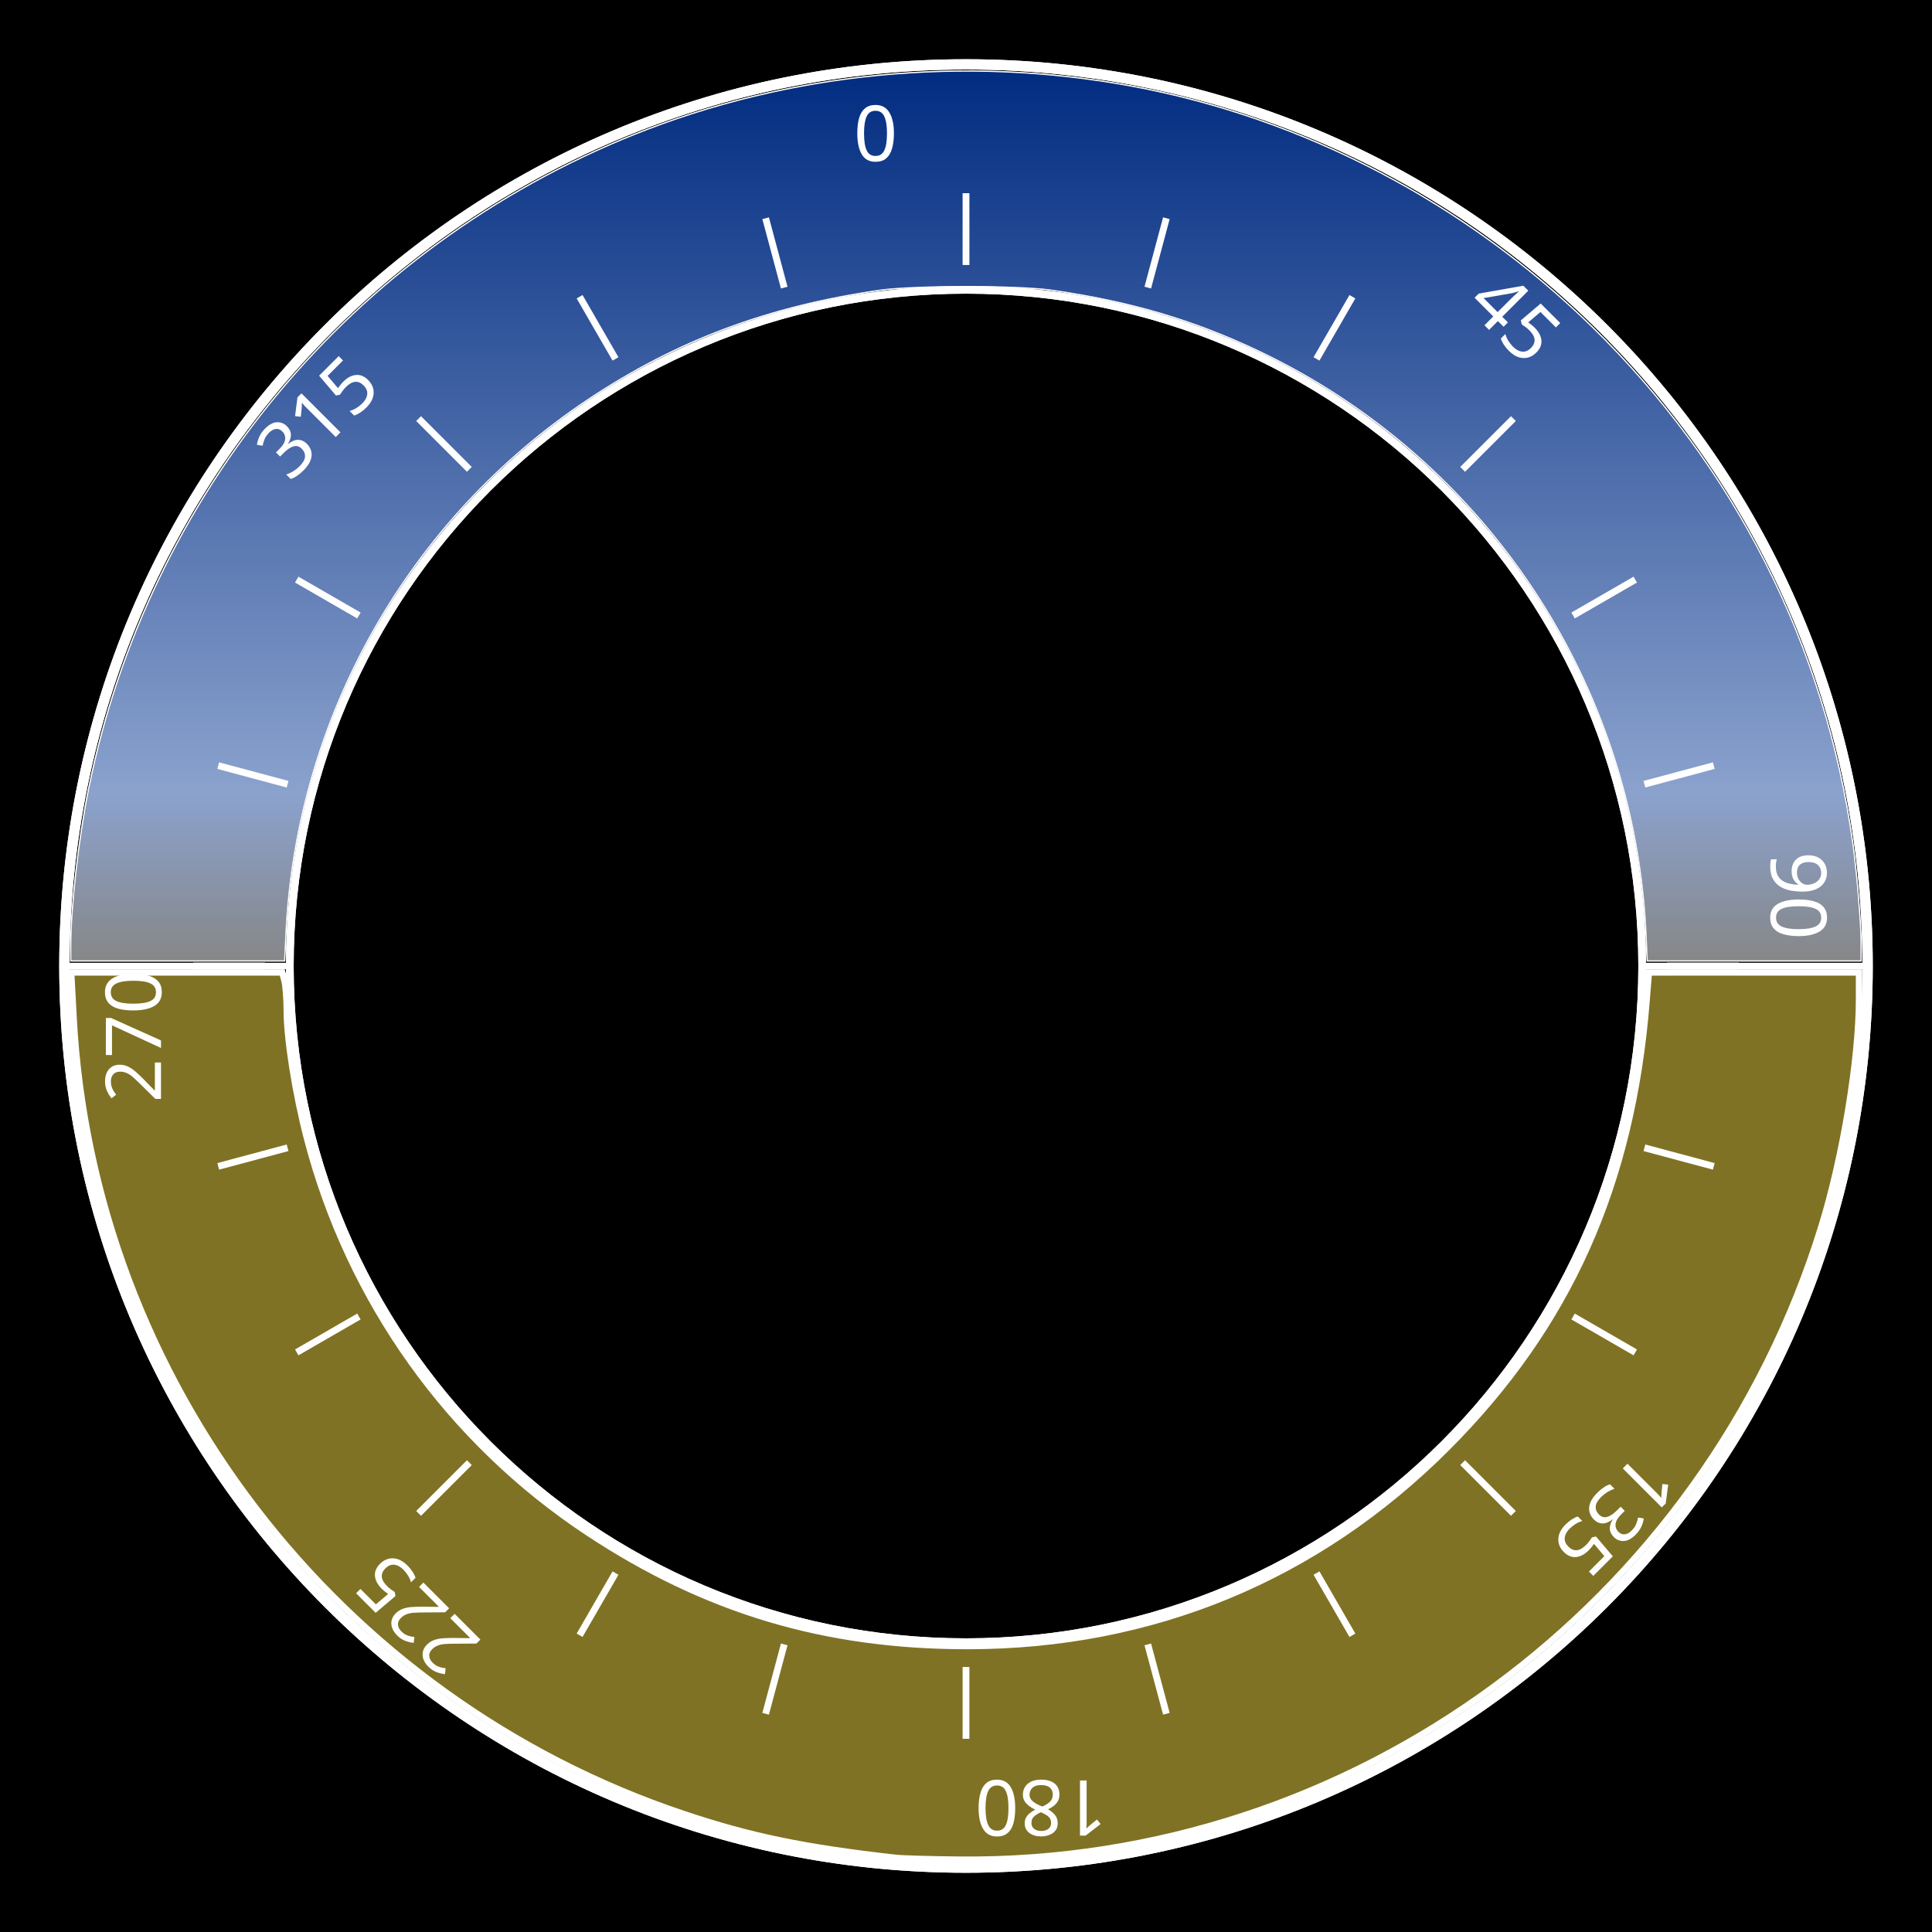
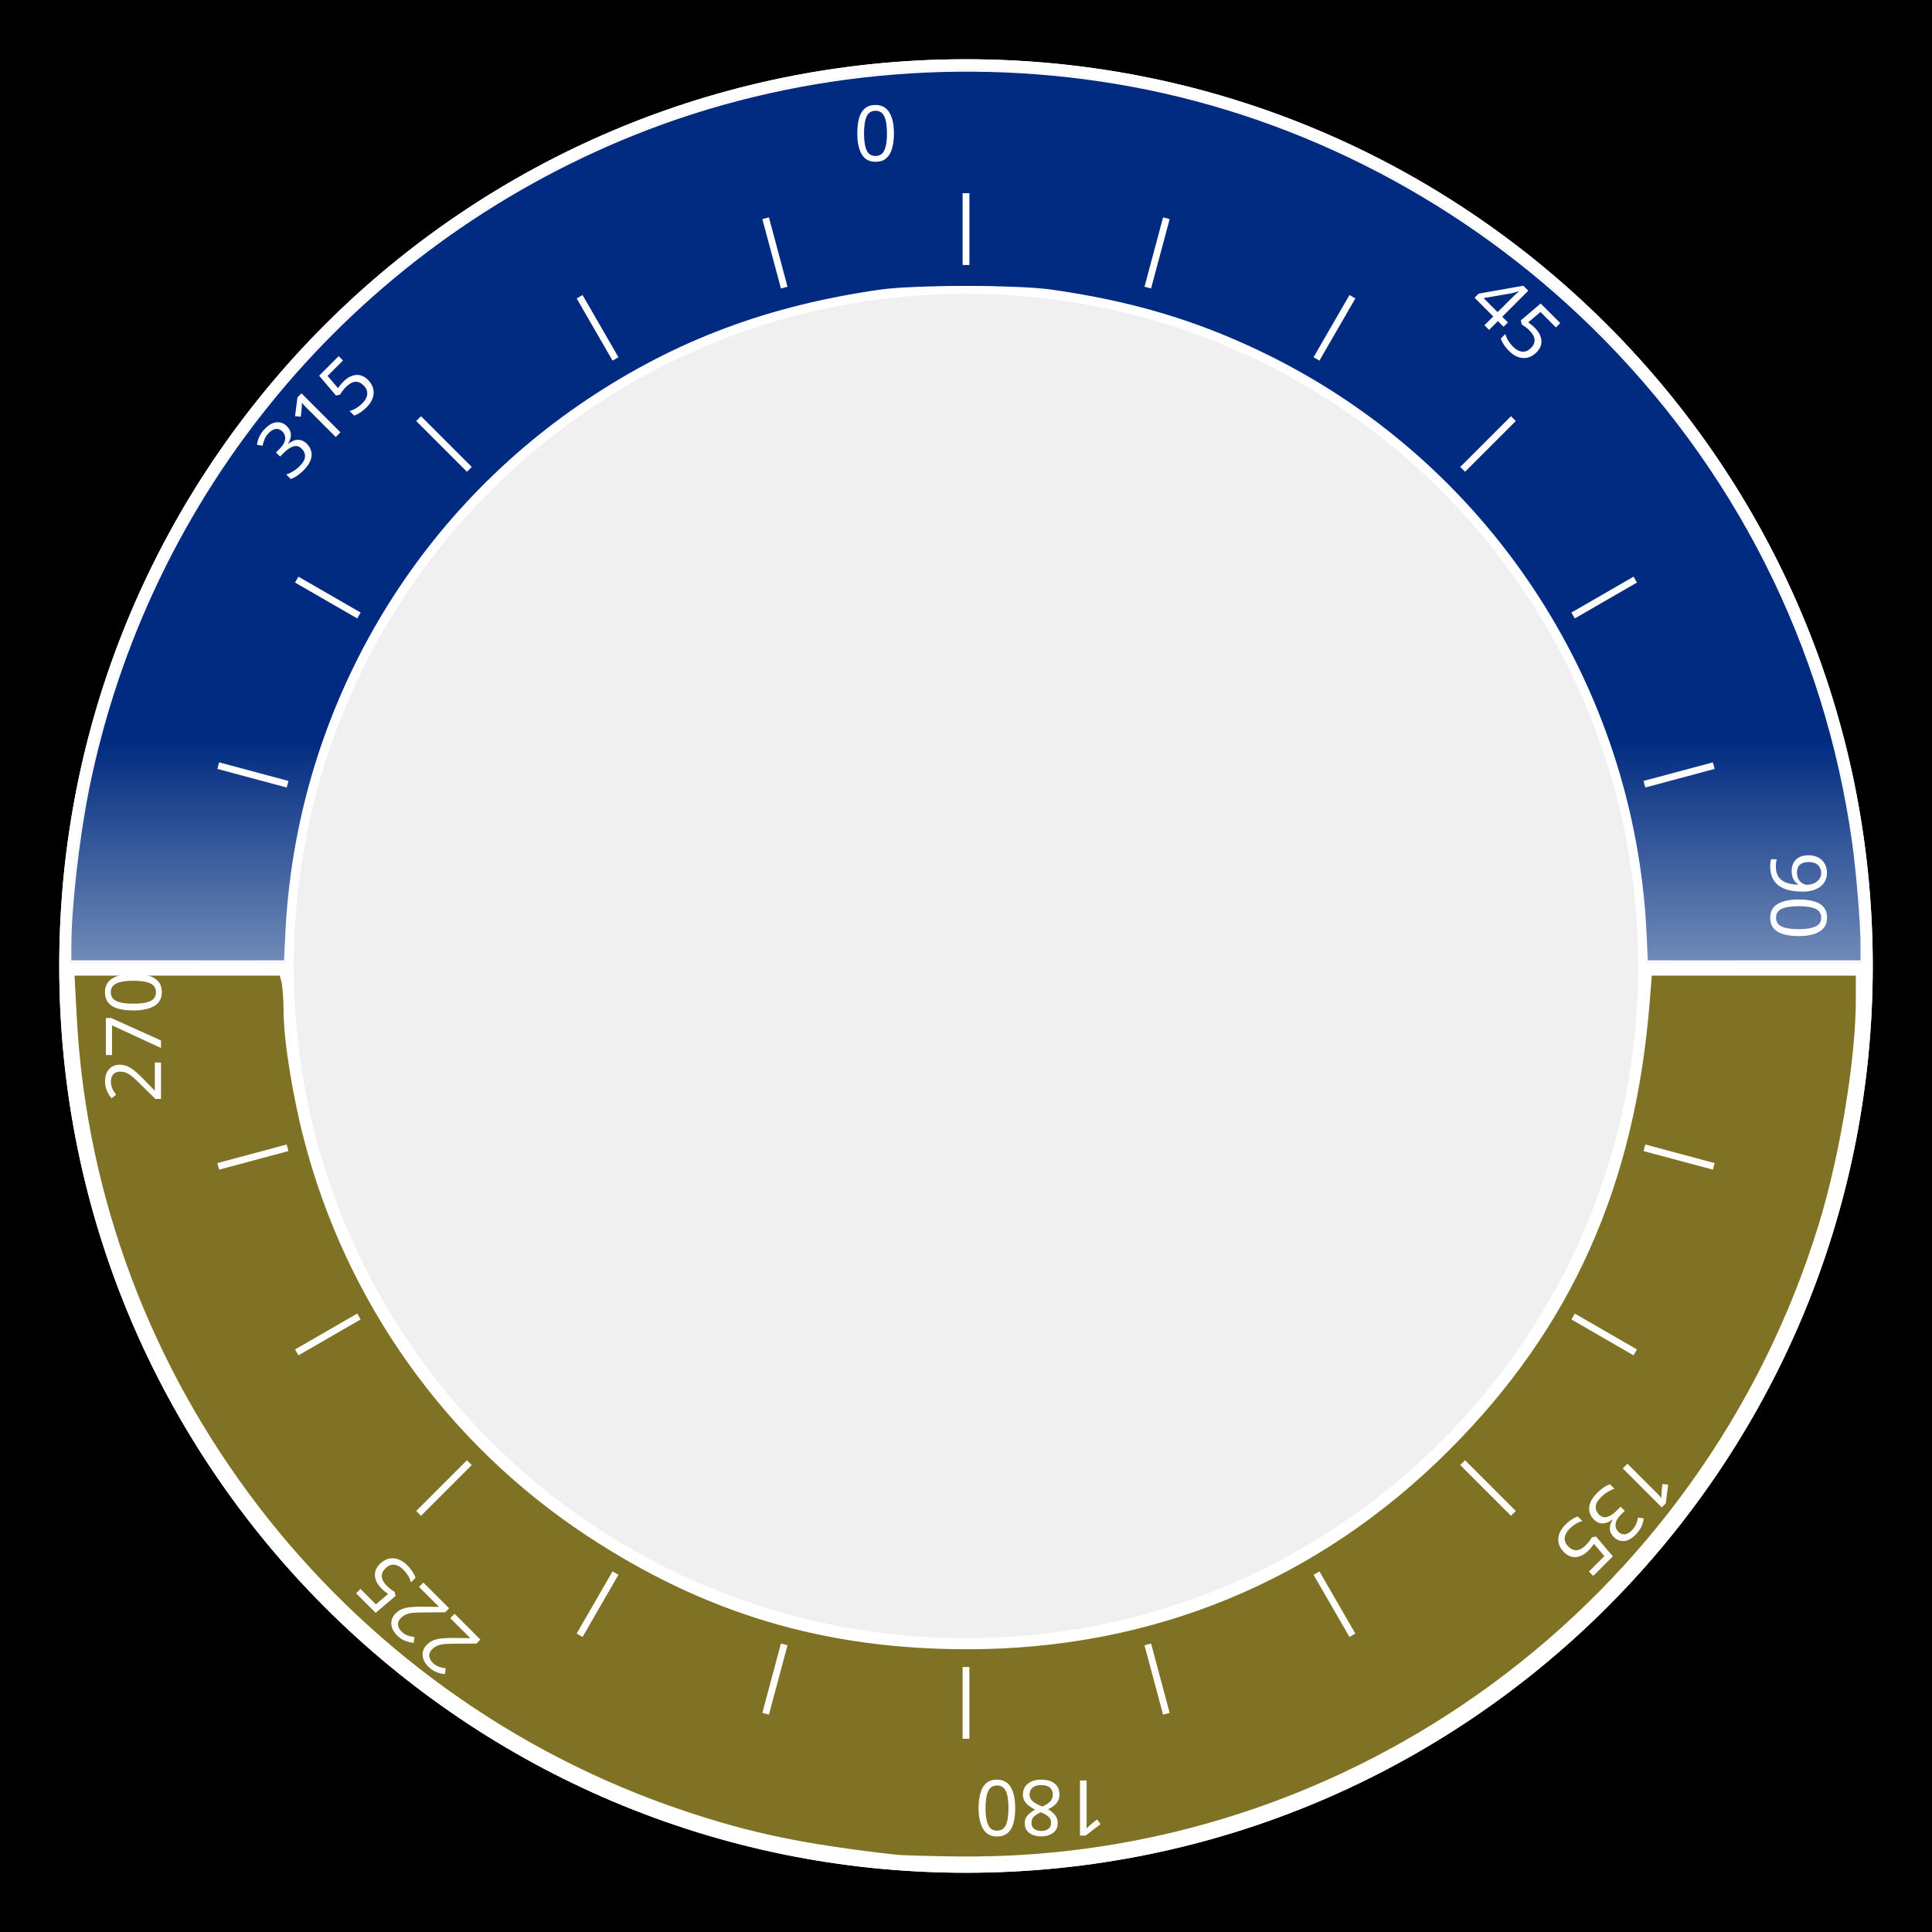
<svg xmlns="http://www.w3.org/2000/svg" xmlns:xlink="http://www.w3.org/1999/xlink" width="300" height="300" id="svg2" version="1.1">
  <defs id="defs4">
    <linearGradient id="linearGradient6375">
      <stop style="stop-color:#002b80;stop-opacity:1" offset="0" id="stop6377" />
-       <stop id="stop6383" offset="0.809" style="stop-color:#8ba2cd;stop-opacity:1" />
-       <stop style="stop-color:#868686;stop-opacity:1" offset="1" id="stop6379" />
+       <stop style="stop-color:#738cb8;stop-opacity:1" offset="1" id="stop6379" />
    </linearGradient>
    <linearGradient id="linearGradient6367">
      <stop style="stop-color:#868686;stop-opacity:1" offset="0" id="stop6369" />
      <stop id="stop6371" offset="0.143" style="stop-color:#8ba2cd;stop-opacity:1" />
      <stop id="stop6373" offset="1" style="stop-color:#002b80;stop-opacity:1" />
    </linearGradient>
    <linearGradient id="linearGradient5176">
      <stop id="stop5184" offset="0" style="stop-color:#def8ff;stop-opacity:0.498;" />
      <stop style="stop-color:#4068b8;stop-opacity:0.247;" offset="0.536" id="stop5186" />
      <stop style="stop-color:#002b80;stop-opacity:0;" offset="1" id="stop5180" />
    </linearGradient>
-     <linearGradient xlink:href="#linearGradient6367" id="linearGradient5851" gradientUnits="userSpaceOnUse" x1="150" y1="150" x2="150" y2="10" />
-     <linearGradient xlink:href="#linearGradient6375" id="linearGradient6381" x1="150" y1="10" x2="150" y2="150" gradientUnits="userSpaceOnUse" />
+     <linearGradient xlink:href="#linearGradient6375" id="linearGradient6381" x1="150" y1="115" x2="150" y2="150" gradientUnits="userSpaceOnUse" />
  </defs>
-   <g id="layer3" style="display:inline">
+   <g id="layer3" style="display:none">
    <rect style="opacity:0;fill:#000000;fill-opacity:1;stroke:#000000;stroke-width:7.348;stroke-miterlimit:4;stroke-opacity:1;stroke-dasharray:none" id="rect5587" width="225" height="230" x="-80" y="60" />
    <rect style="fill:#000000;fill-opacity:1;stroke:#000000;stroke-width:1;stroke-linejoin:miter;stroke-miterlimit:4;stroke-opacity:1;stroke-dasharray:none" id="rect4377" width="300" height="305" x="0" y="0" />
  </g>
  <g id="layer1" transform="translate(0,-752.3622)" style="display:inline">
    <path style="fill:#000000;fill-opacity:1;fill-rule:evenodd;stroke:none" d="m 0,752.362 0,300 300,0 0,-300 -300,0 z m 150,10 c 77.32,0 140,62.68 140,140 0,77.32 -62.68,140 -140,140 -77.32,0 -140,-62.68 -140,-140 0,-77.32 62.68,-140 140,-140 z" id="rect2987" />
  </g>
  <g style="display:inline" id="g4503">
    <path id="path4507" d="M 290,150 C 290,227.32 227.32,290 150,290 72.68,290 10,227.32 10,150 10,72.68 72.68,10 150,10 c 77.32,0 140,62.68 140,140 l 0,0 z" style="fill:none;stroke:#ffffff;stroke-width:1.601;stroke-opacity:1;display:inline" />
    <path style="fill:none;stroke:#ffffff;stroke-width:1.2;stroke-opacity:1;display:inline" d="M 255,150 C 255,207.99 207.99,255 150,255 92.01,255 45,207.99 45,150 45,92.01 92.01,45 150,45 c 57.99,0 105,47.01 105,105 l 0,0 z" id="path4597" />
    <path style="fill:#ffffff;stroke:#ffffff;stroke-width:1px;stroke-linecap:butt;stroke-linejoin:miter;stroke-opacity:1" d="m 45,150 -35,0 0,0 0,0 0,0" id="path4645" />
    <path style="fill:#ffffff;stroke:#ffffff;stroke-width:1px;stroke-linecap:butt;stroke-linejoin:miter;stroke-opacity:1" d="m 255,150 35,0 0,0" id="path4647" />
    <path style="fill:url(#linearGradient6381);fill-opacity:1;stroke:#ffffff;stroke-width:0.2;stroke-linejoin:miter;stroke-miterlimit:4;stroke-opacity:1;stroke-dasharray:none" d="m 10.98,146.848 c 0.01,-5.965 1.218,-16.657 2.734,-24.198 C 22.969,76.624 54.747,38.456 98.434,20.898 122.53,11.213 149.728,8.56 175.695,13.36 c 26.62,4.921 51.772,18.056 71.476,37.327 22.187,21.699 36.241,49.505 40.534,80.197 0.63,4.505 1.289,12.49 1.293,15.677 l 0.004,2.657 -16.614,0 -16.614,0 -0.187,-4.093 c -1.774,-38.925 -24.865,-73.769 -59.994,-90.532 -10.241,-4.887 -20.104,-7.79 -32.392,-9.535 -5.167,-0.734 -21.257,-0.734 -26.424,0 C 119.401,47.526 105.155,52.843 91.397,61.996 63.414,80.612 45.993,111.393 44.404,145.029 l -0.198,4.188 -16.615,0 -16.615,0 0.004,-2.37 0,0 z" id="path4650" />
-     <path style="fill:#7f7224;fill-opacity:1;stroke:#ffffff;stroke-width:1;stroke-linejoin:miter;stroke-miterlimit:4;stroke-opacity:1;stroke-dasharray:none;stroke-linecap:round" d="m 139.034,288.491 c -14.27,-1.627 -22.4,-3.307 -32.784,-6.775 C 52.325,263.705 14.43,214.283 11.424,158.043 l -0.377,-7.048 16.392,0 16.392,0 0.346,1.292 c 0.191,0.711 0.351,2.843 0.357,4.739 0.013,4.445 1.361,12.904 3.158,19.818 6.543,25.173 22.064,46.918 43.664,61.174 18.28,12.065 36.757,17.581 58.879,17.577 28.667,-0.005 54.237,-10.572 74.42,-30.755 18.934,-18.934 28.749,-40.892 31.019,-69.394 l 0.355,-4.452 16.322,0 16.322,0 0,4.168 c 0,9.352 -2.484,24.411 -5.804,35.181 -18.156,58.908 -72.837,99.077 -133.988,98.429 -4.469,-0.047 -8.9,-0.174 -9.848,-0.283 z" id="path4656" />
+     <path style="fill:#7f7224;fill-opacity:1;stroke:#ffffff;stroke-width:1;stroke-linecap:round;stroke-linejoin:miter;stroke-miterlimit:4;stroke-opacity:1;stroke-dasharray:none" d="m 139.034,288.491 c -14.27,-1.627 -22.4,-3.307 -32.784,-6.775 C 52.325,263.705 14.43,214.283 11.424,158.043 l -0.377,-7.048 16.392,0 16.392,0 0.346,1.292 c 0.191,0.711 0.351,2.843 0.357,4.739 0.013,4.445 1.361,12.904 3.158,19.818 6.543,25.173 22.064,46.918 43.664,61.174 18.28,12.065 36.757,17.581 58.879,17.577 28.667,-0.005 54.237,-10.572 74.42,-30.755 18.934,-18.934 28.749,-40.892 31.019,-69.394 l 0.355,-4.452 16.322,0 16.322,0 0,4.168 c 0,9.352 -2.484,24.411 -5.804,35.181 -18.156,58.908 -72.837,99.077 -133.988,98.429 -4.469,-0.047 -8.9,-0.174 -9.848,-0.283 z" id="path4656" />
+   </g>
+   <g id="g6387" style="display:none">
+     <path style="fill:none;stroke:#ffffff;stroke-width:1.601;stroke-opacity:1;display:inline" d="M 290,150 C 290,227.32 227.32,290 150,290 72.68,290 10,227.32 10,150 10,72.68 72.68,10 150,10 c 77.32,0 140,62.68 140,140 l 0,0 z" id="path6389" />
+     <path id="path6391" d="M 255,150 C 255,207.99 207.99,255 150,255 92.01,255 45,207.99 45,150 45,92.01 92.01,45 150,45 c 57.99,0 105,47.01 105,105 l 0,0 z" style="fill:none;stroke:#ffffff;stroke-width:1.2;stroke-opacity:1;display:inline" />
+     <path id="path6393" d="m 45,150 -35,0 0,0 0,0 0,0" style="fill:#ffffff;stroke:#ffffff;stroke-width:1px;stroke-linecap:butt;stroke-linejoin:miter;stroke-opacity:1" />
+     <path id="path6395" d="m 255,150 35,0 0,0" style="fill:#ffffff;stroke:#ffffff;stroke-width:1px;stroke-linecap:butt;stroke-linejoin:miter;stroke-opacity:1" />
+     <path id="path6397" d="m 10.98,146.848 c 0.01,-5.965 1.218,-16.657 2.734,-24.198 C 22.969,76.624 54.747,38.456 98.434,20.898 122.53,11.213 149.728,8.56 175.695,13.36 c 26.62,4.921 51.772,18.056 71.476,37.327 22.187,21.699 36.241,49.505 40.534,80.197 0.63,4.505 1.289,12.49 1.293,15.677 l 0.004,2.657 -16.614,0 -16.614,0 -0.187,-4.093 c -1.774,-38.925 -24.865,-73.769 -59.994,-90.532 -10.241,-4.887 -20.104,-7.79 -32.392,-9.535 -5.167,-0.734 -21.257,-0.734 -26.424,0 C 119.401,47.526 105.155,52.843 91.397,61.996 63.414,80.612 45.993,111.393 44.404,145.029 l -0.198,4.188 -16.615,0 -16.615,0 0.004,-2.37 0,0 z" style="fill:#17171d;fill-opacity:1;stroke:#ffffff;stroke-width:0.2;stroke-linejoin:miter;stroke-miterlimit:4;stroke-opacity:1;stroke-dasharray:none" />
+     <path id="path6399" d="m 139.034,288.491 c -14.27,-1.627 -22.4,-3.307 -32.784,-6.775 C 52.325,263.705 14.43,214.283 11.424,158.043 l -0.377,-7.048 16.392,0 16.392,0 0.346,1.292 c 0.191,0.711 0.351,2.843 0.357,4.739 0.013,4.445 1.361,12.904 3.158,19.818 6.543,25.173 22.064,46.918 43.664,61.174 18.28,12.065 36.757,17.581 58.879,17.577 28.667,-0.005 54.237,-10.572 74.42,-30.755 18.934,-18.934 28.749,-40.892 31.019,-69.394 l 0.355,-4.452 16.322,0 16.322,0 0,4.168 c 0,9.352 -2.484,24.411 -5.804,35.181 -18.156,58.908 -72.837,99.077 -133.988,98.429 -4.469,-0.047 -8.9,-0.174 -9.848,-0.283 z" style="fill:#17171d;fill-opacity:1;stroke:#ffffff;stroke-width:1;stroke-linecap:round;stroke-linejoin:miter;stroke-miterlimit:4;stroke-opacity:1;stroke-dasharray:none" />
+     <path style="fill:#17171d;fill-opacity:1;stroke:#ffffff;stroke-width:1;stroke-linecap:round;stroke-linejoin:miter;stroke-miterlimit:4;stroke-opacity:1;stroke-dasharray:none" id="path6909" d="m -65,120 8.66,15 -17.321,0 z" transform="translate(215,-75)" />
  </g>
  <g id="layer2" style="display:inline">
    <g id="g4381">
      <path id="path3813" d="M 290,150 C 290,227.32 227.32,290 150,290 72.68,290 10,227.32 10,150 10,72.68 72.68,10 150,10 c 77.32,0 140,62.68 140,140 l 0,0 z" style="fill:none;stroke:#ffffff;stroke-width:1.601;stroke-opacity:1;display:inline" />
      <text id="text3834" y="25" x="150" style="font-size:12px;font-style:normal;font-weight:normal;text-align:center;line-height:125%;letter-spacing:0px;word-spacing:0px;text-anchor:middle;fill:#ffffff;fill-opacity:1;stroke:none;font-family:Sans" xml:space="preserve">
        <tspan y="25" x="150" id="tspan3836">0</tspan>
        <tspan id="tspan3838" y="40" x="150" />
      </text>
      <text transform="matrix(0.7071068,0.7071068,-0.7071068,0.7071068,0,0)" id="text3840" y="-127.279" x="212.132" style="font-size:12px;font-style:normal;font-weight:normal;text-align:center;line-height:125%;letter-spacing:0px;word-spacing:0px;text-anchor:middle;fill:#ffffff;fill-opacity:1;stroke:none;font-family:Sans" xml:space="preserve">
        <tspan y="-127.279" x="212.132" id="tspan3842">45</tspan>
      </text>
      <text transform="matrix(0,1,-1,0,0,0)" id="text3844" y="-275" x="150" style="font-size:12px;font-style:normal;font-weight:normal;text-align:center;line-height:125%;letter-spacing:0px;word-spacing:0px;text-anchor:middle;fill:#ffffff;fill-opacity:1;stroke:none;font-family:Sans" xml:space="preserve">
        <tspan y="-275" x="150" id="tspan3846">90</tspan>
      </text>
      <text transform="matrix(-0.7071068,0.7071068,-0.7071068,-0.7071068,0,0)" id="text3848" y="-339.411" x="7.592451e-015" style="font-size:12px;font-style:normal;font-weight:normal;text-align:center;line-height:125%;letter-spacing:0px;word-spacing:0px;text-anchor:middle;fill:#ffffff;fill-opacity:1;stroke:none;font-family:Sans" xml:space="preserve">
        <tspan y="-339.411" x="7.1054274e-015" id="tspan3850">135</tspan>
      </text>
      <text transform="scale(-1,-1)" id="text3852" y="-276.47" x="-150.748" style="font-size:12px;font-style:normal;font-weight:normal;text-align:center;line-height:125%;letter-spacing:0px;word-spacing:0px;text-anchor:middle;fill:#ffffff;fill-opacity:1;stroke:none;font-family:Sans" xml:space="preserve">
        <tspan id="tspan3856" y="-276.47" x="-150.748">180</tspan>
      </text>
      <text transform="matrix(-0.7071068,-0.7071068,0.7071068,-0.7071068,0,0)" id="text3860" y="-127.279" x="-212.132" style="font-size:12px;font-style:normal;font-weight:normal;text-align:center;line-height:125%;letter-spacing:0px;word-spacing:0px;text-anchor:middle;fill:#ffffff;fill-opacity:1;stroke:none;font-family:Sans" xml:space="preserve">
        <tspan y="-127.279" x="-212.132" id="tspan3862">225</tspan>
      </text>
      <text transform="matrix(0,-1,1,0,0,0)" id="text3864" y="25" x="-150" style="font-size:12px;font-style:normal;font-weight:normal;text-align:center;line-height:125%;letter-spacing:0px;word-spacing:0px;text-anchor:middle;fill:#ffffff;fill-opacity:1;stroke:none;font-family:Sans" xml:space="preserve">
        <tspan y="25" x="-150" id="tspan3866">270</tspan>
      </text>
      <text transform="matrix(0.7071068,-0.7071068,0.7071068,0.7071068,0,0)" id="text3868" y="84.853" x="-1.7454354e-014" style="font-size:12px;font-style:normal;font-weight:normal;text-align:center;line-height:125%;letter-spacing:0px;word-spacing:0px;text-anchor:middle;fill:#ffffff;fill-opacity:1;stroke:none;font-family:Sans" xml:space="preserve">
        <tspan y="84.853" x="-1.7763568e-014" id="tspan3870">315</tspan>
      </text>
      <g id="g3920">
        <path style="fill:#ffffff;fill-opacity:1;stroke:#ffffff;stroke-width:1.056px;stroke-linecap:butt;stroke-linejoin:miter;stroke-opacity:1" d="M 150,258.851 150,270 l 0,0" id="path3882" />
        <path id="path3906" d="m 150,30 0,11.149 0,0" style="fill:#ffffff;fill-opacity:1;stroke:#ffffff;stroke-width:1.056px;stroke-linecap:butt;stroke-linejoin:miter;stroke-opacity:1" />
        <path id="path3908" d="M 258.851,150 270,150 l 0,0" style="fill:#ffffff;fill-opacity:1;stroke:#ffffff;stroke-width:1.056px;stroke-linecap:butt;stroke-linejoin:miter;stroke-opacity:1" />
        <path style="fill:#ffffff;fill-opacity:1;stroke:#ffffff;stroke-width:1.056px;stroke-linecap:butt;stroke-linejoin:miter;stroke-opacity:1" d="m 235,235 -7.883,-7.883 0,0" id="path3910" />
        <path style="fill:#ffffff;fill-opacity:1;stroke:#ffffff;stroke-width:1.056px;stroke-linecap:butt;stroke-linejoin:miter;stroke-opacity:1" d="m 30,150 11.149,0 0,0" id="path3912" />
        <path id="path3914" d="M 72.883,72.883 65,65 l 0,0" style="fill:#ffffff;fill-opacity:1;stroke:#ffffff;stroke-width:1.056px;stroke-linecap:butt;stroke-linejoin:miter;stroke-opacity:1" />
        <path id="path3916" d="M 72.883,227.117 65,235 l 0,0" style="fill:#ffffff;fill-opacity:1;stroke:#ffffff;stroke-width:1.056px;stroke-linecap:butt;stroke-linejoin:miter;stroke-opacity:1" />
        <path style="fill:#ffffff;fill-opacity:1;stroke:#ffffff;stroke-width:1.056px;stroke-linecap:butt;stroke-linejoin:miter;stroke-opacity:1" d="m 235,65 -7.883,7.883 0,0" id="path3918" />
      </g>
      <g transform="matrix(0.8660254,-0.5,0.5,0.8660254,-54.90381,95.09619)" id="g4010">
        <path id="path4012" d="M 150,258.851 150,270 l 0,0" style="fill:#ffffff;fill-opacity:1;stroke:#ffffff;stroke-width:1.056px;stroke-linecap:butt;stroke-linejoin:miter;stroke-opacity:1" />
        <path style="fill:#ffffff;fill-opacity:1;stroke:#ffffff;stroke-width:1.056px;stroke-linecap:butt;stroke-linejoin:miter;stroke-opacity:1" d="m 150,30 0,11.149 0,0" id="path4014" />
        <path style="fill:#ffffff;fill-opacity:1;stroke:#ffffff;stroke-width:1.056px;stroke-linecap:butt;stroke-linejoin:miter;stroke-opacity:1" d="M 258.851,150 270,150 l 0,0" id="path4016" />
        <path id="path4018" d="m 235,235 -7.883,-7.883 0,0" style="fill:#ffffff;fill-opacity:1;stroke:#ffffff;stroke-width:1.056px;stroke-linecap:butt;stroke-linejoin:miter;stroke-opacity:1" />
        <path id="path4020" d="m 30,150 11.149,0 0,0" style="fill:#ffffff;fill-opacity:1;stroke:#ffffff;stroke-width:1.056px;stroke-linecap:butt;stroke-linejoin:miter;stroke-opacity:1" />
        <path style="fill:#ffffff;fill-opacity:1;stroke:#ffffff;stroke-width:1.056px;stroke-linecap:butt;stroke-linejoin:miter;stroke-opacity:1" d="M 72.883,72.883 65,65 l 0,0" id="path4022" />
        <path style="fill:#ffffff;fill-opacity:1;stroke:#ffffff;stroke-width:1.056px;stroke-linecap:butt;stroke-linejoin:miter;stroke-opacity:1" d="M 72.883,227.117 65,235 l 0,0" id="path4024" />
        <path id="path4026" d="m 235,65 -7.883,7.883 0,0" style="fill:#ffffff;fill-opacity:1;stroke:#ffffff;stroke-width:1.056px;stroke-linecap:butt;stroke-linejoin:miter;stroke-opacity:1" />
      </g>
      <g id="g4028" transform="matrix(0.5,-0.8660254,0.8660254,0.5,-54.90381,204.9038)">
        <path style="fill:#ffffff;fill-opacity:1;stroke:#ffffff;stroke-width:1.056px;stroke-linecap:butt;stroke-linejoin:miter;stroke-opacity:1" d="M 150,258.851 150,270 l 0,0" id="path4030" />
        <path id="path4032" d="m 150,30 0,11.149 0,0" style="fill:#ffffff;fill-opacity:1;stroke:#ffffff;stroke-width:1.056px;stroke-linecap:butt;stroke-linejoin:miter;stroke-opacity:1" />
        <path id="path4034" d="M 258.851,150 270,150 l 0,0" style="fill:#ffffff;fill-opacity:1;stroke:#ffffff;stroke-width:1.056px;stroke-linecap:butt;stroke-linejoin:miter;stroke-opacity:1" />
        <path style="fill:#ffffff;fill-opacity:1;stroke:#ffffff;stroke-width:1.056px;stroke-linecap:butt;stroke-linejoin:miter;stroke-opacity:1" d="m 235,235 -7.883,-7.883 0,0" id="path4036" />
        <path style="fill:#ffffff;fill-opacity:1;stroke:#ffffff;stroke-width:1.056px;stroke-linecap:butt;stroke-linejoin:miter;stroke-opacity:1" d="m 30,150 11.149,0 0,0" id="path4038" />
        <path id="path4040" d="M 72.883,72.883 65,65 l 0,0" style="fill:#ffffff;fill-opacity:1;stroke:#ffffff;stroke-width:1.056px;stroke-linecap:butt;stroke-linejoin:miter;stroke-opacity:1" />
        <path id="path4042" d="M 72.883,227.117 65,235 l 0,0" style="fill:#ffffff;fill-opacity:1;stroke:#ffffff;stroke-width:1.056px;stroke-linecap:butt;stroke-linejoin:miter;stroke-opacity:1" />
        <path style="fill:#ffffff;fill-opacity:1;stroke:#ffffff;stroke-width:1.056px;stroke-linecap:butt;stroke-linejoin:miter;stroke-opacity:1" d="m 235,65 -7.883,7.883 0,0" id="path4044" />
      </g>
      <path style="fill:none;stroke:#ffffff;stroke-width:1.2;stroke-opacity:1;display:inline" d="M 255,150 C 255,207.99 207.99,255 150,255 92.01,255 45,207.99 45,150 45,92.01 92.01,45 150,45 c 57.99,0 105,47.01 105,105 l 0,0 z" id="path4379" />
    </g>
  </g>
</svg>
